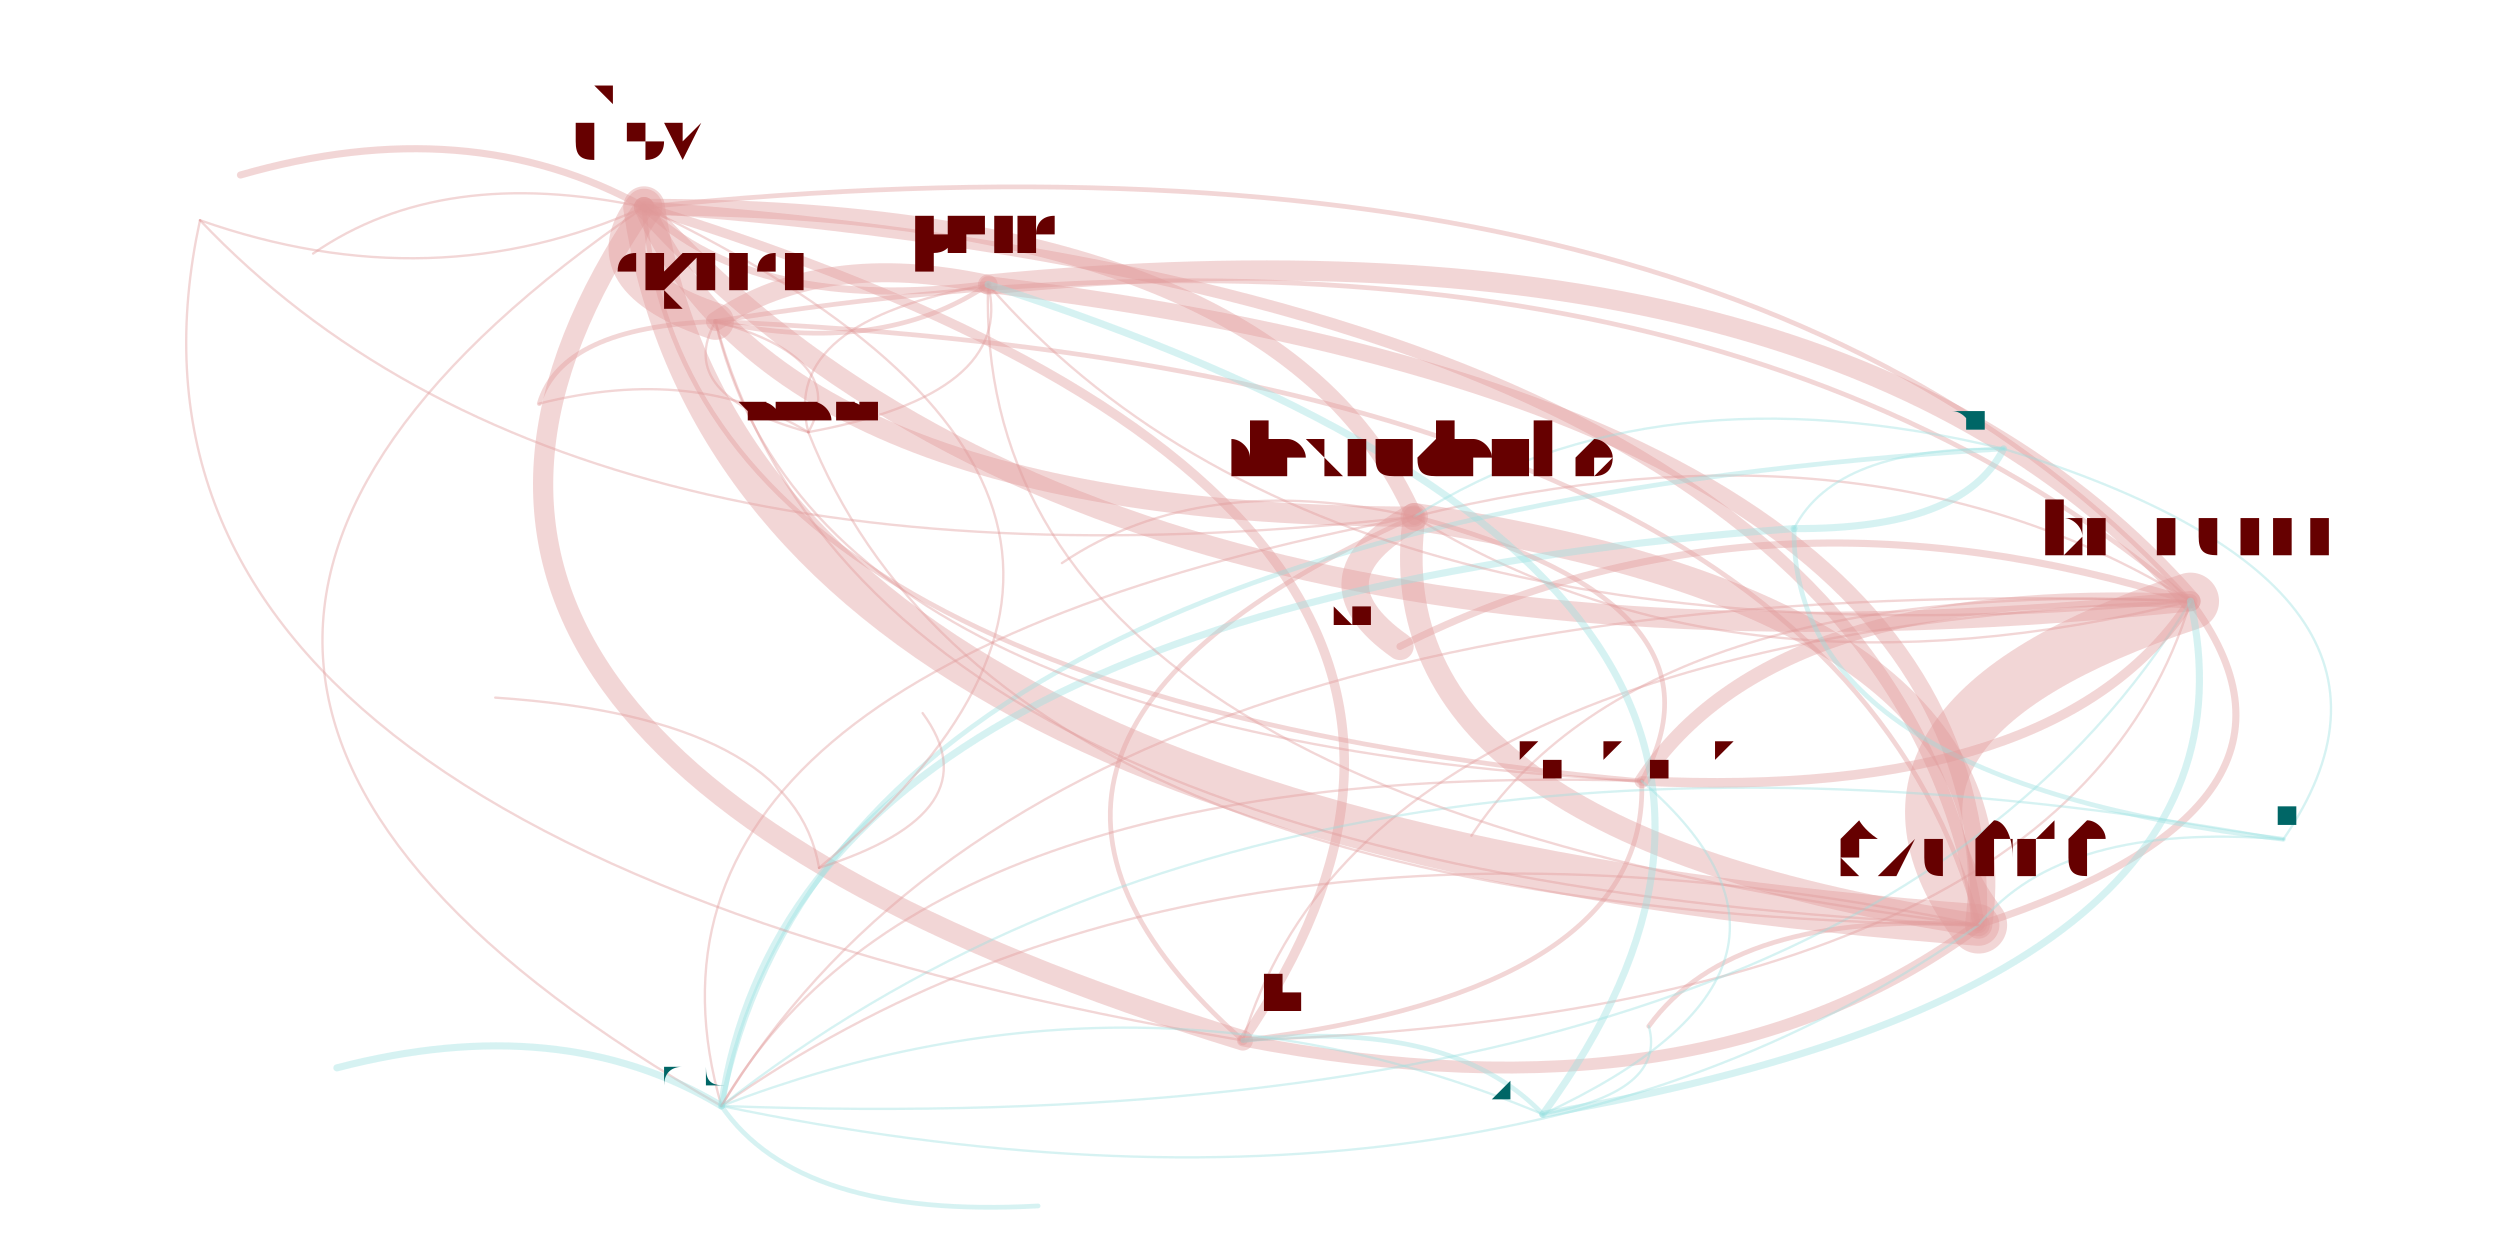
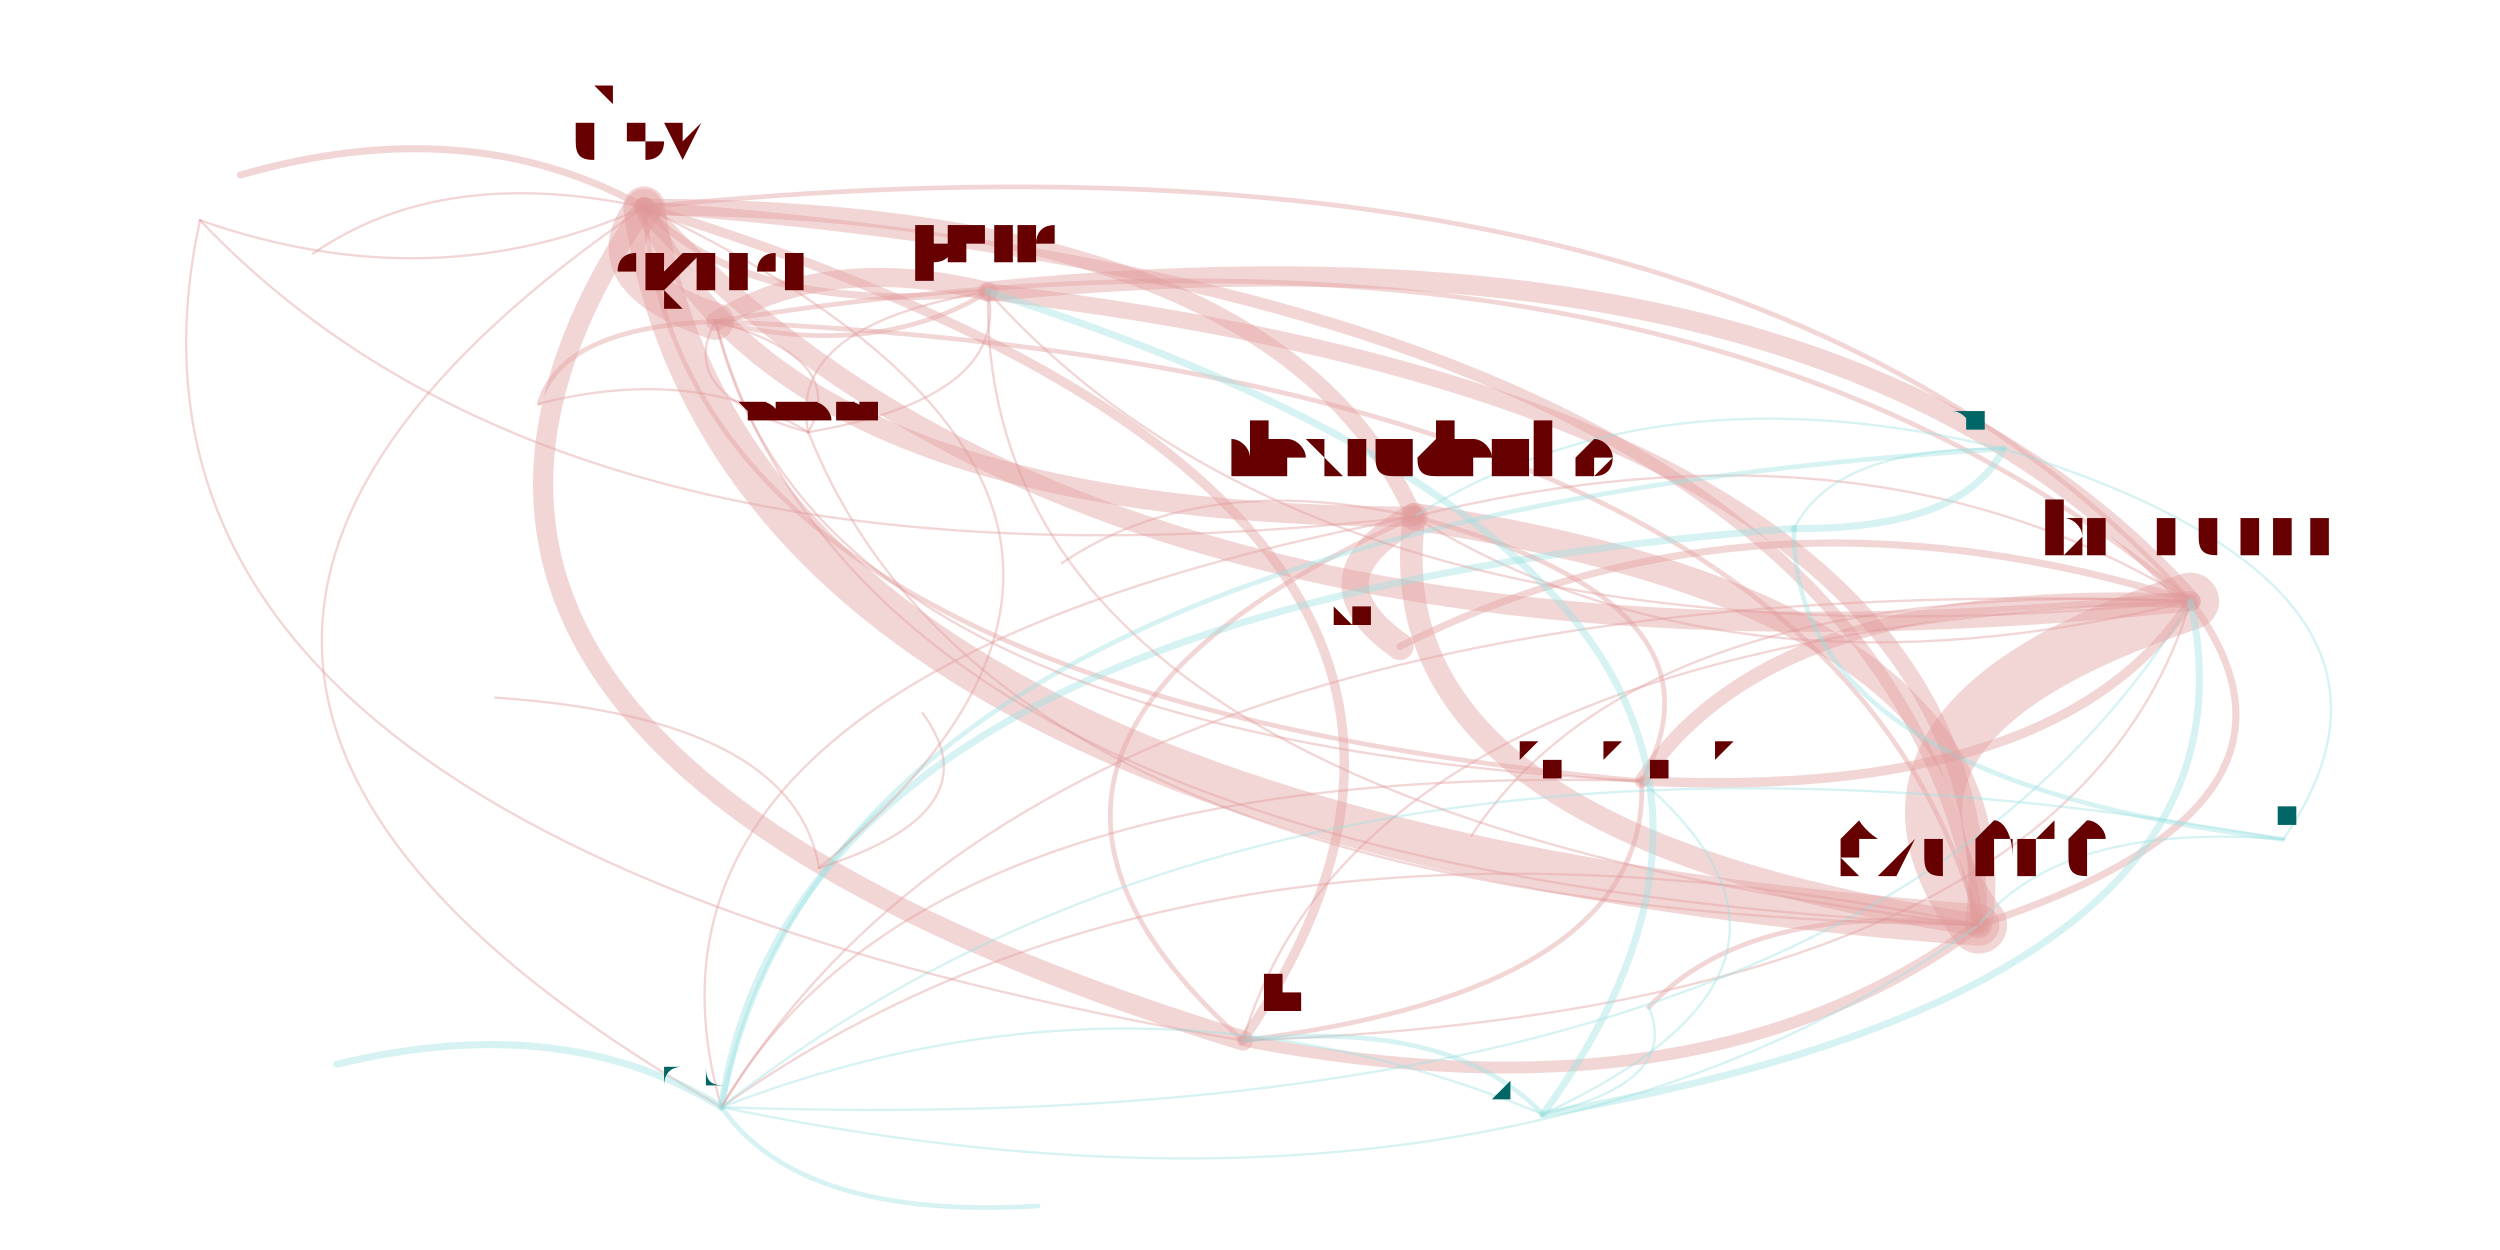
<svg xmlns="http://www.w3.org/2000/svg" width="4000" height="2000" viewBox="-0.025 -0.025 2.05 1.05">
  <style>
    path {
      fill: none;
      stroke-linecap: round;
      stroke-opacity: 0.4;
    }

    text {
      text-anchor: middle;
      alignment-baseline: hanging;
    }
  </style>
  <g opacity="0.4">
    <path d="M1.138 0.409 Q1.101 0.675 1.612 0.752" stroke="hsl(0.0,100%,35%)" stroke-width="0.019" />
    <path d="M1.138 0.409 Q1.407 0.575 1.790 0.480" stroke="hsl(0.0,100%,35%)" stroke-width="0.002" />
    <path d="M1.138 0.409 Q0.714 0.600 0.994 0.849" stroke="hsl(0.0,100%,35%)" stroke-width="0.004" />
    <path d="M1.138 0.409 Q1.023 0.149 0.491 0.149" stroke="hsl(0.0,100%,35%)" stroke-width="0.014" />
    <path d="M1.138 0.409 Q1.045 0.461 1.126 0.518" stroke="hsl(0.0,100%,35%)" stroke-width="0.023" />
    <path d="M1.138 0.409 Q0.959 0.369 0.842 0.448" stroke="hsl(0.0,100%,35%)" stroke-width="0.002" />
-     <path d="M1.138 0.409 Q0.451 0.540 0.556 0.904" stroke="hsl(0.0,100%,35%)" stroke-width="0.002" />
-     <path d="M1.612 0.752 Q1.627 0.317 0.780 0.214" stroke="hsl(0.0,100%,35%)" stroke-width="0.014" />
+     <path d="M1.138 0.409 Q0.450 0.540 0.556 0.905" stroke="hsl(0.0,100%,35%)" stroke-width="0.002" />
+     <path d="M1.612 0.752 Q1.622 0.320 0.780 0.220" stroke="hsl(0.0,100%,35%)" stroke-width="0.014" />
    <path d="M1.612 0.752 Q1.650 0.486 1.138 0.409" stroke="hsl(0.0,100%,35%)" stroke-width="0.023" />
    <path d="M1.612 0.752 Q1.919 0.652 1.790 0.480" stroke="hsl(0.0,100%,35%)" stroke-width="0.006" />
    <path d="M1.612 0.752 Q1.534 0.226 0.491 0.149" stroke="hsl(0.0,100%,35%)" stroke-width="0.01" />
-     <path d="M1.612 0.752 Q0.963 0.617 0.556 0.904" stroke="hsl(0.0,100%,35%)" stroke-width="0.002" />
-     <path d="M1.612 0.752 Q1.406 0.739 1.335 0.837" stroke="hsl(0.0,100%,35%)" stroke-width="0.004" />
+     <path d="M1.612 0.752 Q0.962 0.617 0.556 0.905" stroke="hsl(0.0,100%,35%)" stroke-width="0.002" />
+     <path d="M1.612 0.752 Q1.419 0.731 1.335 0.821" stroke="hsl(0.0,100%,35%)" stroke-width="0.004" />
    <path d="M1.612 0.752 Q1.488 0.286 0.551 0.245" stroke="hsl(0.0,100%,35%)" stroke-width="0.004" />
    <path d="M1.790 0.480 Q1.484 0.581 1.612 0.752" stroke="hsl(0.0,100%,35%)" stroke-width="0.048" />
-     <path d="M1.790 0.480 Q1.498 0.145 0.780 0.214" stroke="hsl(0.0,100%,35%)" stroke-width="0.017" />
+     <path d="M1.790 0.480 Q1.493 0.148 0.780 0.220" stroke="hsl(0.0,100%,35%)" stroke-width="0.017" />
    <path d="M1.790 0.480 Q1.439 0.464 1.329 0.631" stroke="hsl(0.0,100%,35%)" stroke-width="0.012" />
    <path d="M1.790 0.480 Q1.331 0.458 1.186 0.677" stroke="hsl(0.0,100%,35%)" stroke-width="0.002" />
    <path d="M1.790 0.480 Q1.359 0.115 0.551 0.245" stroke="hsl(0.0,100%,35%)" stroke-width="0.004" />
    <path d="M1.790 0.480 Q1.429 0.366 1.126 0.518" stroke="hsl(0.0,100%,35%)" stroke-width="0.006" />
    <path d="M1.790 0.480 Q1.522 0.314 1.138 0.409" stroke="hsl(0.0,100%,35%)" stroke-width="0.002" />
    <path d="M1.790 0.480 Q1.406 0.055 0.491 0.149" stroke="hsl(0.0,100%,35%)" stroke-width="0.004" />
-     <path d="M1.790 0.480 Q0.834 0.445 0.556 0.904" stroke="hsl(0.0,100%,35%)" stroke-width="0.002" />
+     <path d="M1.790 0.480 Q0.833 0.446 0.556 0.905" stroke="hsl(0.0,100%,35%)" stroke-width="0.002" />
    <path d="M1.790 0.480 Q1.097 0.506 0.994 0.849" stroke="hsl(0.0,100%,35%)" stroke-width="0.002" />
    <path d="M0.994 0.849 Q1.687 0.824 1.790 0.480" stroke="hsl(0.0,100%,35%)" stroke-width="0.002" />
    <path d="M0.994 0.849 Q1.381 0.924 1.612 0.752" stroke="hsl(0.0,100%,35%)" stroke-width="0.01" />
    <path d="M0.994 0.849 Q1.303 0.399 0.491 0.149" stroke="hsl(0.0,100%,35%)" stroke-width="0.008" />
    <path d="M0.994 0.849 Q1.336 0.807 1.329 0.631" stroke="hsl(0.0,100%,35%)" stroke-width="0.004" />
    <path d="M0.491 0.149 Q0.444 0.209 0.551 0.245" stroke="hsl(0.0,100%,35%)" stroke-width="0.031" />
    <path d="M0.491 0.149 Q0.183 0.600 0.994 0.849" stroke="hsl(0.0,100%,35%)" stroke-width="0.017" />
    <path d="M0.491 0.149 Q0.875 0.575 1.790 0.480" stroke="hsl(0.0,100%,35%)" stroke-width="0.017" />
-     <path d="M0.491 0.149 Q0.584 0.239 0.780 0.214" stroke="hsl(0.0,100%,35%)" stroke-width="0.006" />
-     <path d="M0.491 0.149 Q-0.080 0.540 0.556 0.904" stroke="hsl(0.0,100%,35%)" stroke-width="0.002" />
+     <path d="M0.491 0.149 Q0.579 0.242 0.780 0.220" stroke="hsl(0.0,100%,35%)" stroke-width="0.006" />
+     <path d="M0.491 0.149 Q-0.081 0.540 0.556 0.905" stroke="hsl(0.0,100%,35%)" stroke-width="0.002" />
    <path d="M0.491 0.149 Q0.607 0.408 1.138 0.409" stroke="hsl(0.0,100%,35%)" stroke-width="0.017" />
    <path d="M0.491 0.149 Q0.343 0.067 0.152 0.122" stroke="hsl(0.0,100%,35%)" stroke-width="0.006" />
    <path d="M0.491 0.149 Q0.569 0.675 1.612 0.752" stroke="hsl(0.0,100%,35%)" stroke-width="0.035" />
    <path d="M0.491 0.149 Q0.321 0.113 0.213 0.188" stroke="hsl(0.0,100%,35%)" stroke-width="0.002" />
    <path d="M0.491 0.149 Q0.524 0.558 1.329 0.631" stroke="hsl(0.0,100%,35%)" stroke-width="0.004" />
-     <path d="M0.556 0.904 Q0.421 0.823 0.233 0.872" stroke="hsl(180.0,100%,35%)" stroke-width="0.006" />
-     <path d="M0.556 0.904 Q1.206 1.039 1.612 0.752" stroke="hsl(180.0,100%,35%)" stroke-width="0.002" />
-     <path d="M0.556 0.904 Q0.621 0.999 0.822 0.988" stroke="hsl(180.0,100%,35%)" stroke-width="0.004" />
-     <path d="M0.556 0.904 Q1.512 0.939 1.790 0.480" stroke="hsl(180.0,100%,35%)" stroke-width="0.002" />
+     <path d="M0.556 0.905 Q0.423 0.823 0.233 0.869" stroke="hsl(180.0,100%,35%)" stroke-width="0.006" />
+     <path d="M0.556 0.905 Q1.206 1.040 1.612 0.752" stroke="hsl(180.0,100%,35%)" stroke-width="0.002" />
+     <path d="M0.556 0.905 Q0.622 1.000 0.822 0.988" stroke="hsl(180.0,100%,35%)" stroke-width="0.004" />
+     <path d="M0.556 0.905 Q1.513 0.939 1.790 0.480" stroke="hsl(180.0,100%,35%)" stroke-width="0.002" />
    <path d="M1.457 0.419 Q1.454 0.631 1.868 0.680" stroke="hsl(180.0,100%,35%)" stroke-width="0.004" />
-     <path d="M1.457 0.419 Q0.618 0.481 0.556 0.904" stroke="hsl(180.0,100%,35%)" stroke-width="0.006" />
+     <path d="M1.457 0.419 Q0.618 0.482 0.556 0.905" stroke="hsl(180.0,100%,35%)" stroke-width="0.006" />
    <path d="M1.457 0.419 Q1.599 0.420 1.633 0.352" stroke="hsl(180.0,100%,35%)" stroke-width="0.006" />
-     <path d="M1.868 0.680 Q1.033 0.529 0.556 0.904" stroke="hsl(180.0,100%,35%)" stroke-width="0.002" />
+     <path d="M1.868 0.680 Q1.032 0.530 0.556 0.905" stroke="hsl(180.0,100%,35%)" stroke-width="0.002" />
    <path d="M1.868 0.680 Q2.013 0.469 1.633 0.352" stroke="hsl(180.0,100%,35%)" stroke-width="0.002" />
    <path d="M1.868 0.680 Q1.682 0.665 1.612 0.752" stroke="hsl(180.0,100%,35%)" stroke-width="0.002" />
    <path d="M1.633 0.352 Q1.340 0.281 1.138 0.409" stroke="hsl(180.0,100%,35%)" stroke-width="0.002" />
-     <path d="M1.633 0.352 Q0.653 0.412 0.556 0.904" stroke="hsl(180.0,100%,35%)" stroke-width="0.004" />
+     <path d="M1.633 0.352 Q0.652 0.413 0.556 0.905" stroke="hsl(180.0,100%,35%)" stroke-width="0.004" />
    <path d="M1.633 0.352 Q1.492 0.350 1.457 0.419" stroke="hsl(180.0,100%,35%)" stroke-width="0.002" />
-     <path d="M0.780 0.214 Q0.641 0.184 0.551 0.245" stroke="hsl(0.0,100%,35%)" stroke-width="0.016" />
-     <path d="M0.780 0.214 Q0.605 0.245 0.629 0.338" stroke="hsl(0.0,100%,35%)" stroke-width="0.002" />
-     <path d="M0.780 0.214 Q0.766 0.650 1.612 0.752" stroke="hsl(0.0,100%,35%)" stroke-width="0.002" />
-     <path d="M0.780 0.214 Q1.072 0.549 1.790 0.480" stroke="hsl(0.0,100%,35%)" stroke-width="0.002" />
+     <path d="M0.780 0.220 Q0.646 0.187 0.551 0.245" stroke="hsl(0.0,100%,35%)" stroke-width="0.016" />
+     <path d="M0.780 0.220 Q0.610 0.248 0.629 0.338" stroke="hsl(0.0,100%,35%)" stroke-width="0.002" />
+     <path d="M0.780 0.220 Q0.770 0.653 1.612 0.752" stroke="hsl(0.0,100%,35%)" stroke-width="0.002" />
+     <path d="M0.780 0.220 Q1.077 0.552 1.790 0.480" stroke="hsl(0.0,100%,35%)" stroke-width="0.002" />
    <path d="M1.329 0.631 Q1.680 0.648 1.790 0.480" stroke="hsl(0.0,100%,35%)" stroke-width="0.008" />
-     <path d="M1.329 0.631 Q0.724 0.613 0.556 0.904" stroke="hsl(0.0,100%,35%)" stroke-width="0.002" />
+     <path d="M1.329 0.631 Q0.724 0.614 0.556 0.905" stroke="hsl(0.0,100%,35%)" stroke-width="0.002" />
    <path d="M1.329 0.631 Q1.412 0.482 1.138 0.409" stroke="hsl(0.0,100%,35%)" stroke-width="0.004" />
    <path d="M0.551 0.245 Q0.422 0.250 0.403 0.314" stroke="hsl(0.0,100%,35%)" stroke-width="0.004" />
    <path d="M0.551 0.245 Q0.676 0.711 1.612 0.752" stroke="hsl(0.0,100%,35%)" stroke-width="0.002" />
    <path d="M0.551 0.245 Q0.631 0.594 1.329 0.631" stroke="hsl(0.0,100%,35%)" stroke-width="0.002" />
-     <path d="M0.551 0.245 Q0.690 0.275 0.780 0.214" stroke="hsl(0.0,100%,35%)" stroke-width="0.004" />
+     <path d="M0.551 0.245 Q0.686 0.278 0.780 0.220" stroke="hsl(0.0,100%,35%)" stroke-width="0.004" />
    <path d="M0.551 0.245 Q0.516 0.307 0.629 0.338" stroke="hsl(0.0,100%,35%)" stroke-width="0.002" />
    <path d="M0.629 0.338 Q0.534 0.281 0.403 0.314" stroke="hsl(0.0,100%,35%)" stroke-width="0.002" />
-     <path d="M0.629 0.338 Q0.803 0.306 0.780 0.214" stroke="hsl(0.0,100%,35%)" stroke-width="0.002" />
+     <path d="M0.629 0.338 Q0.798 0.309 0.780 0.220" stroke="hsl(0.0,100%,35%)" stroke-width="0.002" />
    <path d="M0.629 0.338 Q0.789 0.742 1.612 0.752" stroke="hsl(0.0,100%,35%)" stroke-width="0.002" />
    <path d="M0.629 0.338 Q0.664 0.276 0.551 0.245" stroke="hsl(0.0,100%,35%)" stroke-width="0.002" />
    <path d="M0.118 0.160 Q0.430 0.489 1.138 0.409" stroke="hsl(0.0,100%,35%)" stroke-width="0.002" />
    <path d="M0.118 0.160 Q0.314 0.229 0.491 0.149" stroke="hsl(0.0,100%,35%)" stroke-width="0.002" />
    <path d="M0.118 0.160 Q0.005 0.680 0.994 0.849" stroke="hsl(0.0,100%,35%)" stroke-width="0.002" />
-     <path d="M1.246 0.911 Q1.570 0.469 0.780 0.214" stroke="hsl(180.0,100%,35%)" stroke-width="0.006" />
+     <path d="M1.246 0.911 Q1.566 0.472 0.780 0.220" stroke="hsl(180.0,100%,35%)" stroke-width="0.006" />
    <path d="M1.246 0.911 Q1.169 0.830 0.994 0.849" stroke="hsl(180.0,100%,35%)" stroke-width="0.004" />
-     <path d="M1.246 0.911 Q0.907 0.769 0.556 0.904" stroke="hsl(180.0,100%,35%)" stroke-width="0.002" />
+     <path d="M1.246 0.911 Q0.906 0.770 0.556 0.905" stroke="hsl(180.0,100%,35%)" stroke-width="0.002" />
    <path d="M1.246 0.911 Q1.862 0.804 1.790 0.480" stroke="hsl(180.0,100%,35%)" stroke-width="0.006" />
-     <path d="M1.246 0.911 Q1.350 0.892 1.335 0.837" stroke="hsl(180.0,100%,35%)" stroke-width="0.002" />
+     <path d="M1.246 0.911 Q1.362 0.884 1.335 0.821" stroke="hsl(180.0,100%,35%)" stroke-width="0.002" />
    <path d="M1.246 0.911 Q1.511 0.788 1.329 0.631" stroke="hsl(180.0,100%,35%)" stroke-width="0.002" />
    <path d="M0.638 0.704 Q0.617 0.578 0.366 0.561" stroke="hsl(0.0,100%,35%)" stroke-width="0.002" />
    <path d="M0.638 0.704 Q1.009 0.397 0.491 0.149" stroke="hsl(0.0,100%,35%)" stroke-width="0.002" />
    <path d="M0.638 0.704 Q0.786 0.657 0.725 0.574" stroke="hsl(0.0,100%,35%)" stroke-width="0.002" />
  </g>
  <text x="1.138" y="0.375" font-size="0.067" fill="hsl(0.0,100%,20%)">alexrudenko</text>
  <text x="1.612" y="0.710" font-size="0.084" fill="hsl(0.0,100%,20%)">szuend</text>
  <text x="1.790" y="0.443" font-size="0.074" fill="hsl(0.0,100%,20%)">bmeurer</text>
  <text x="0.994" y="0.827" font-size="0.045" fill="hsl(0.0,100%,20%)">wolfi</text>
  <text x="0.491" y="0.108" font-size="0.082" fill="hsl(0.0,100%,20%)">dsv</text>
  <text x="1.126" y="0.501" font-size="0.033" fill="hsl(0.0,100%,20%)">yangguo</text>
  <text x="0.842" y="0.444" font-size="0.009" fill="hsl(0.0,100%,20%)">nvitkov</text>
-   <text x="0.556" y="0.885" font-size="0.038" fill="hsl(180.0,100%,20%)">andoli</text>
-   <text x="0.233" y="0.864" font-size="0.015" fill="hsl(180.0,100%,20%)">alinavarkki</text>
+   <text x="0.556" y="0.886" font-size="0.038" fill="hsl(180.0,100%,20%)">andoli</text>
+   <text x="0.233" y="0.862" font-size="0.015" fill="hsl(180.0,100%,20%)">alinavarkki</text>
  <text x="0.822" y="0.982" font-size="0.012" fill="hsl(180.0,100%,20%)">nancyly</text>
  <text x="1.457" y="0.406" font-size="0.026" fill="hsl(180.0,100%,20%)">asraine</text>
  <text x="1.868" y="0.670" font-size="0.019" fill="hsl(180.0,100%,20%)">cjamcl</text>
  <text x="1.633" y="0.339" font-size="0.024" fill="hsl(180.0,100%,20%)">paulirish</text>
-   <text x="0.780" y="0.188" font-size="0.052" fill="hsl(0.0,100%,20%)">pfaffe</text>
+   <text x="0.780" y="0.194" font-size="0.052" fill="hsl(0.0,100%,20%)">pfaffe</text>
  <text x="1.329" y="0.612" font-size="0.038" fill="hsl(0.0,100%,20%)">kprokopenko</text>
  <text x="1.186" y="0.672" font-size="0.009" fill="hsl(0.0,100%,20%)">petermueller</text>
  <text x="0.551" y="0.219" font-size="0.052" fill="hsl(0.0,100%,20%)">ergunsh</text>
  <text x="0.629" y="0.327" font-size="0.021" fill="hsl(0.0,100%,20%)">changhaohan</text>
  <text x="0.403" y="0.307" font-size="0.015" fill="hsl(0.0,100%,20%)">liviurau</text>
  <text x="0.152" y="0.114" font-size="0.015" fill="hsl(0.0,100%,20%)">jrandolf</text>
  <text x="0.213" y="0.183" font-size="0.009" fill="hsl(0.0,100%,20%)">jec</text>
  <text x="0.118" y="0.153" font-size="0.015" fill="hsl(0.0,100%,20%)">elormcoch</text>
  <text x="1.246" y="0.896" font-size="0.029" fill="hsl(180.0,100%,20%)">kimanh</text>
-   <text x="1.335" y="0.830" font-size="0.015" fill="hsl(180.0,100%,20%)">mathias</text>
+   <text x="1.335" y="0.814" font-size="0.015" fill="hsl(180.0,100%,20%)">mathias</text>
  <text x="0.638" y="0.697" font-size="0.015" fill="hsl(0.0,100%,20%)">sisidovski</text>
  <text x="0.366" y="0.556" font-size="0.009" fill="hsl(0.0,100%,20%)">kouhei</text>
  <text x="0.725" y="0.570" font-size="0.009" fill="hsl(0.0,100%,20%)">yyanagisawa</text>
</svg>
